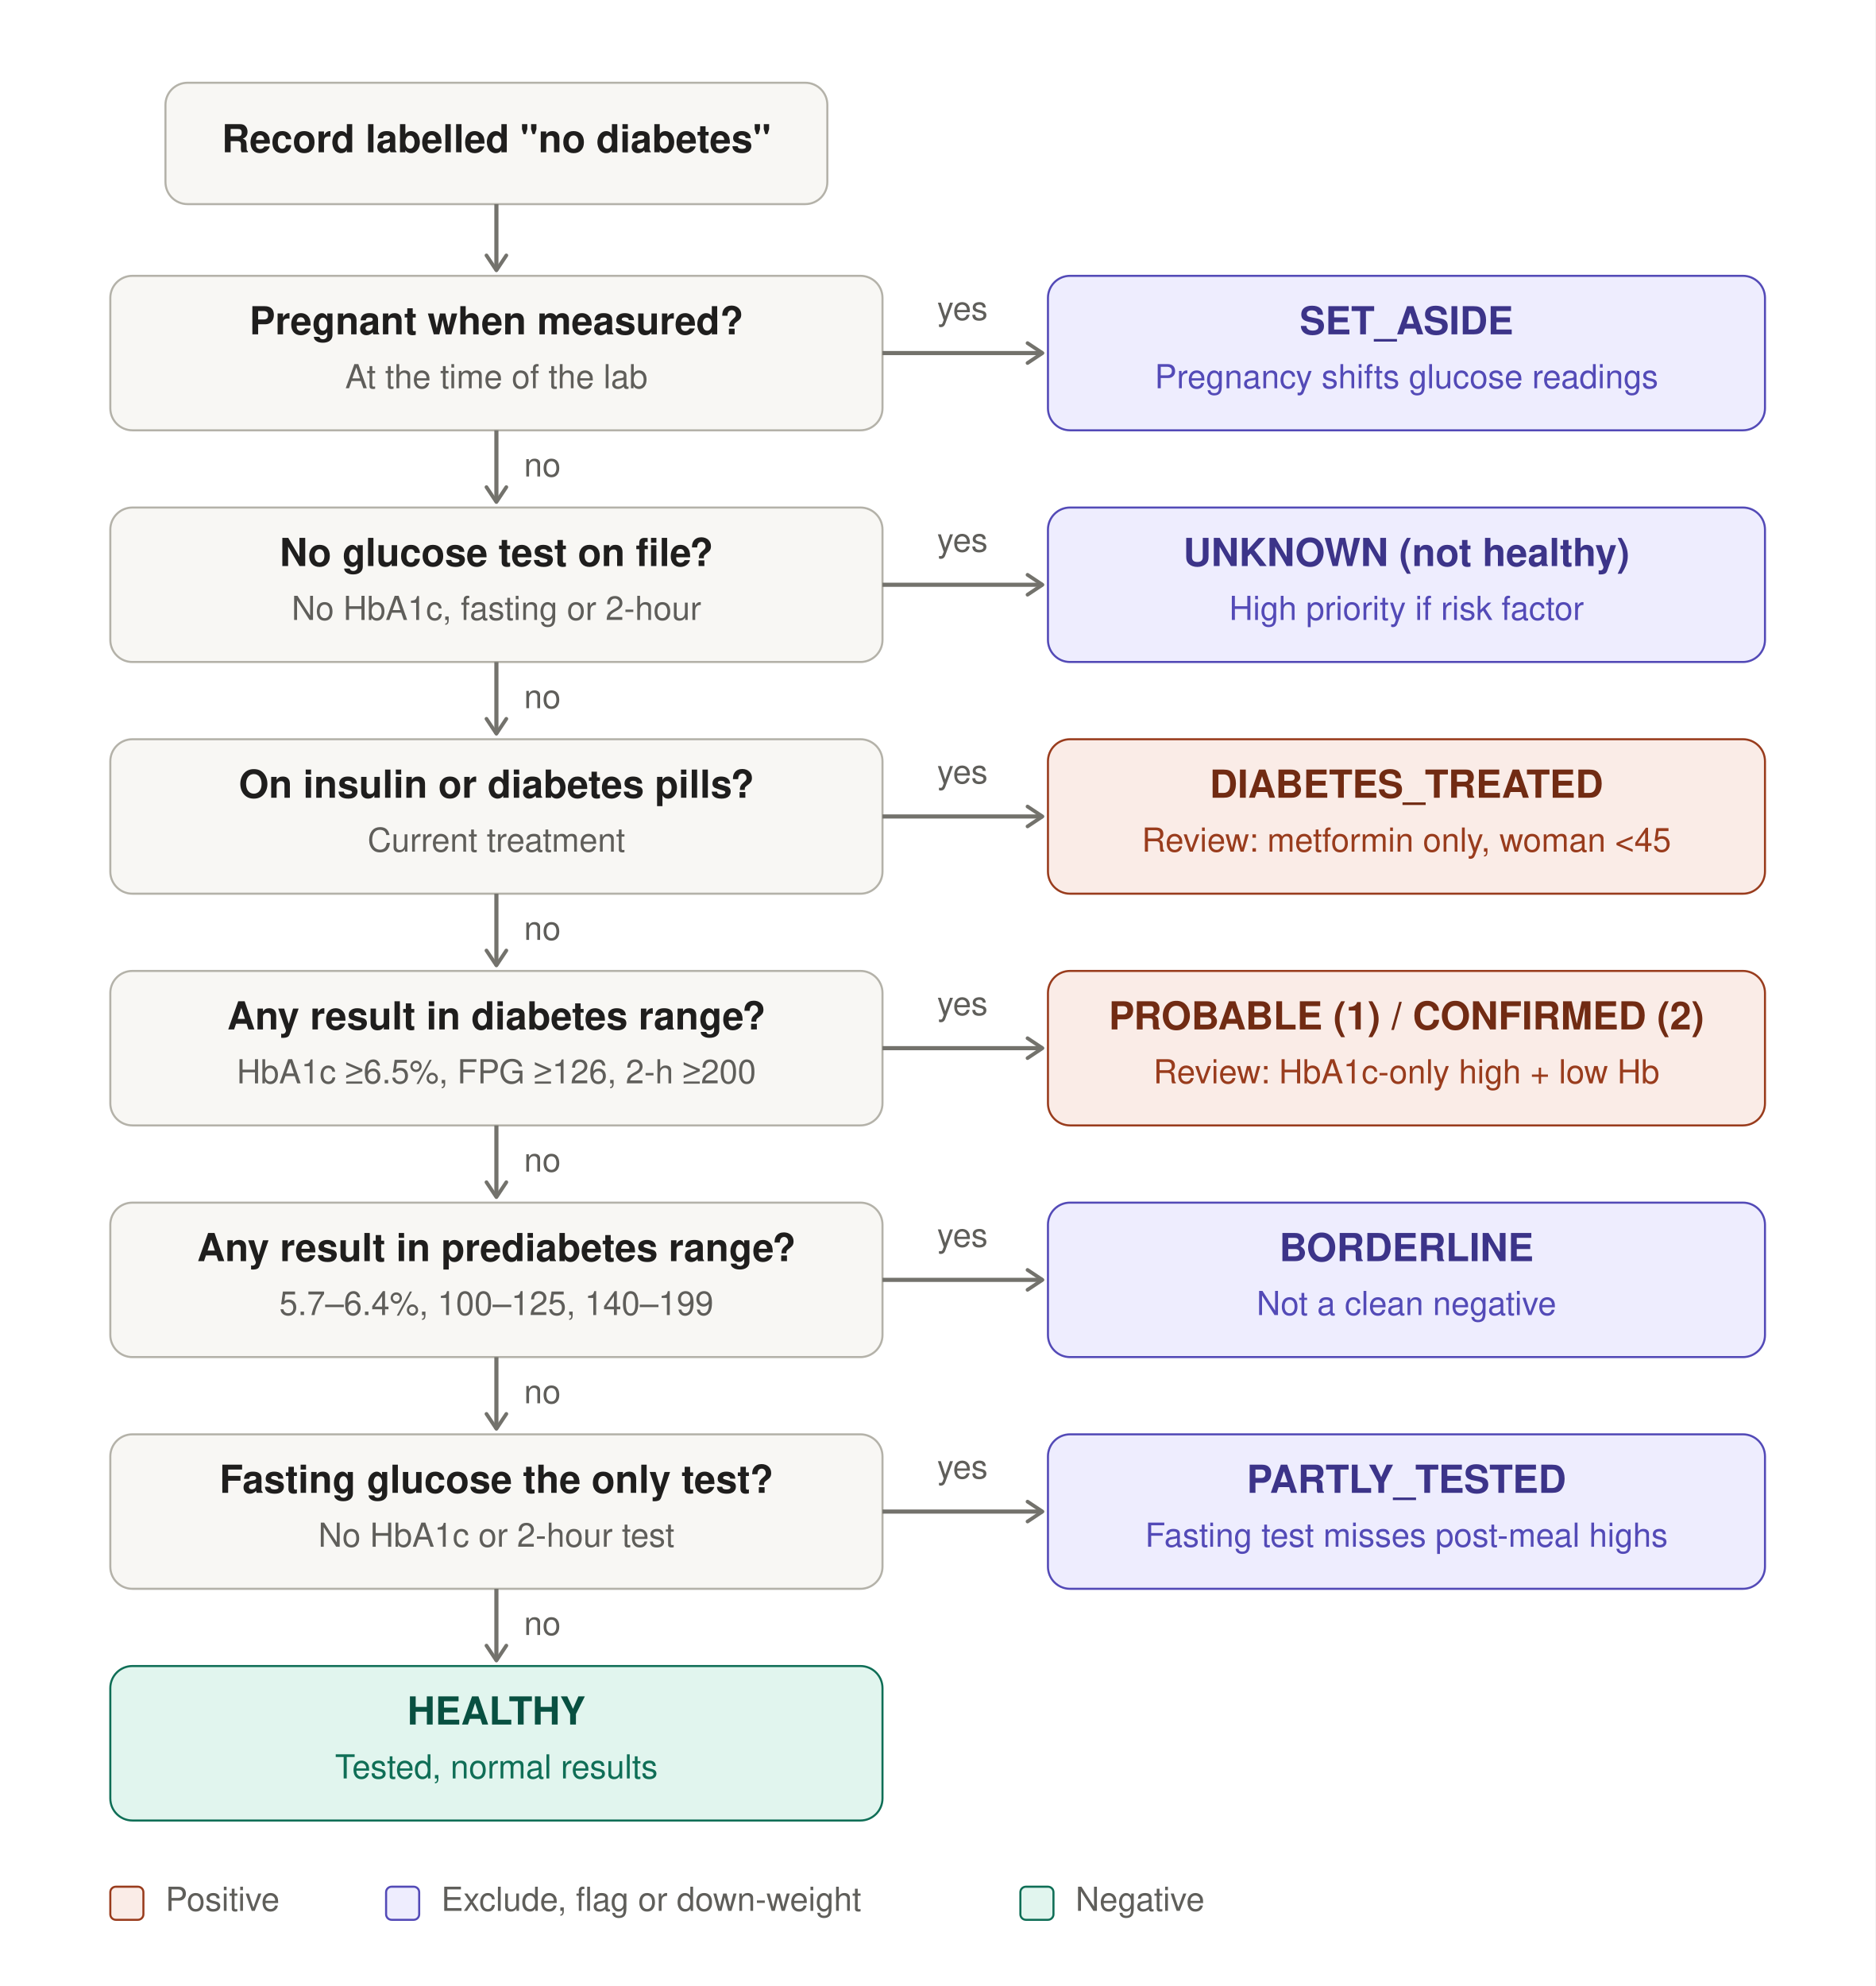
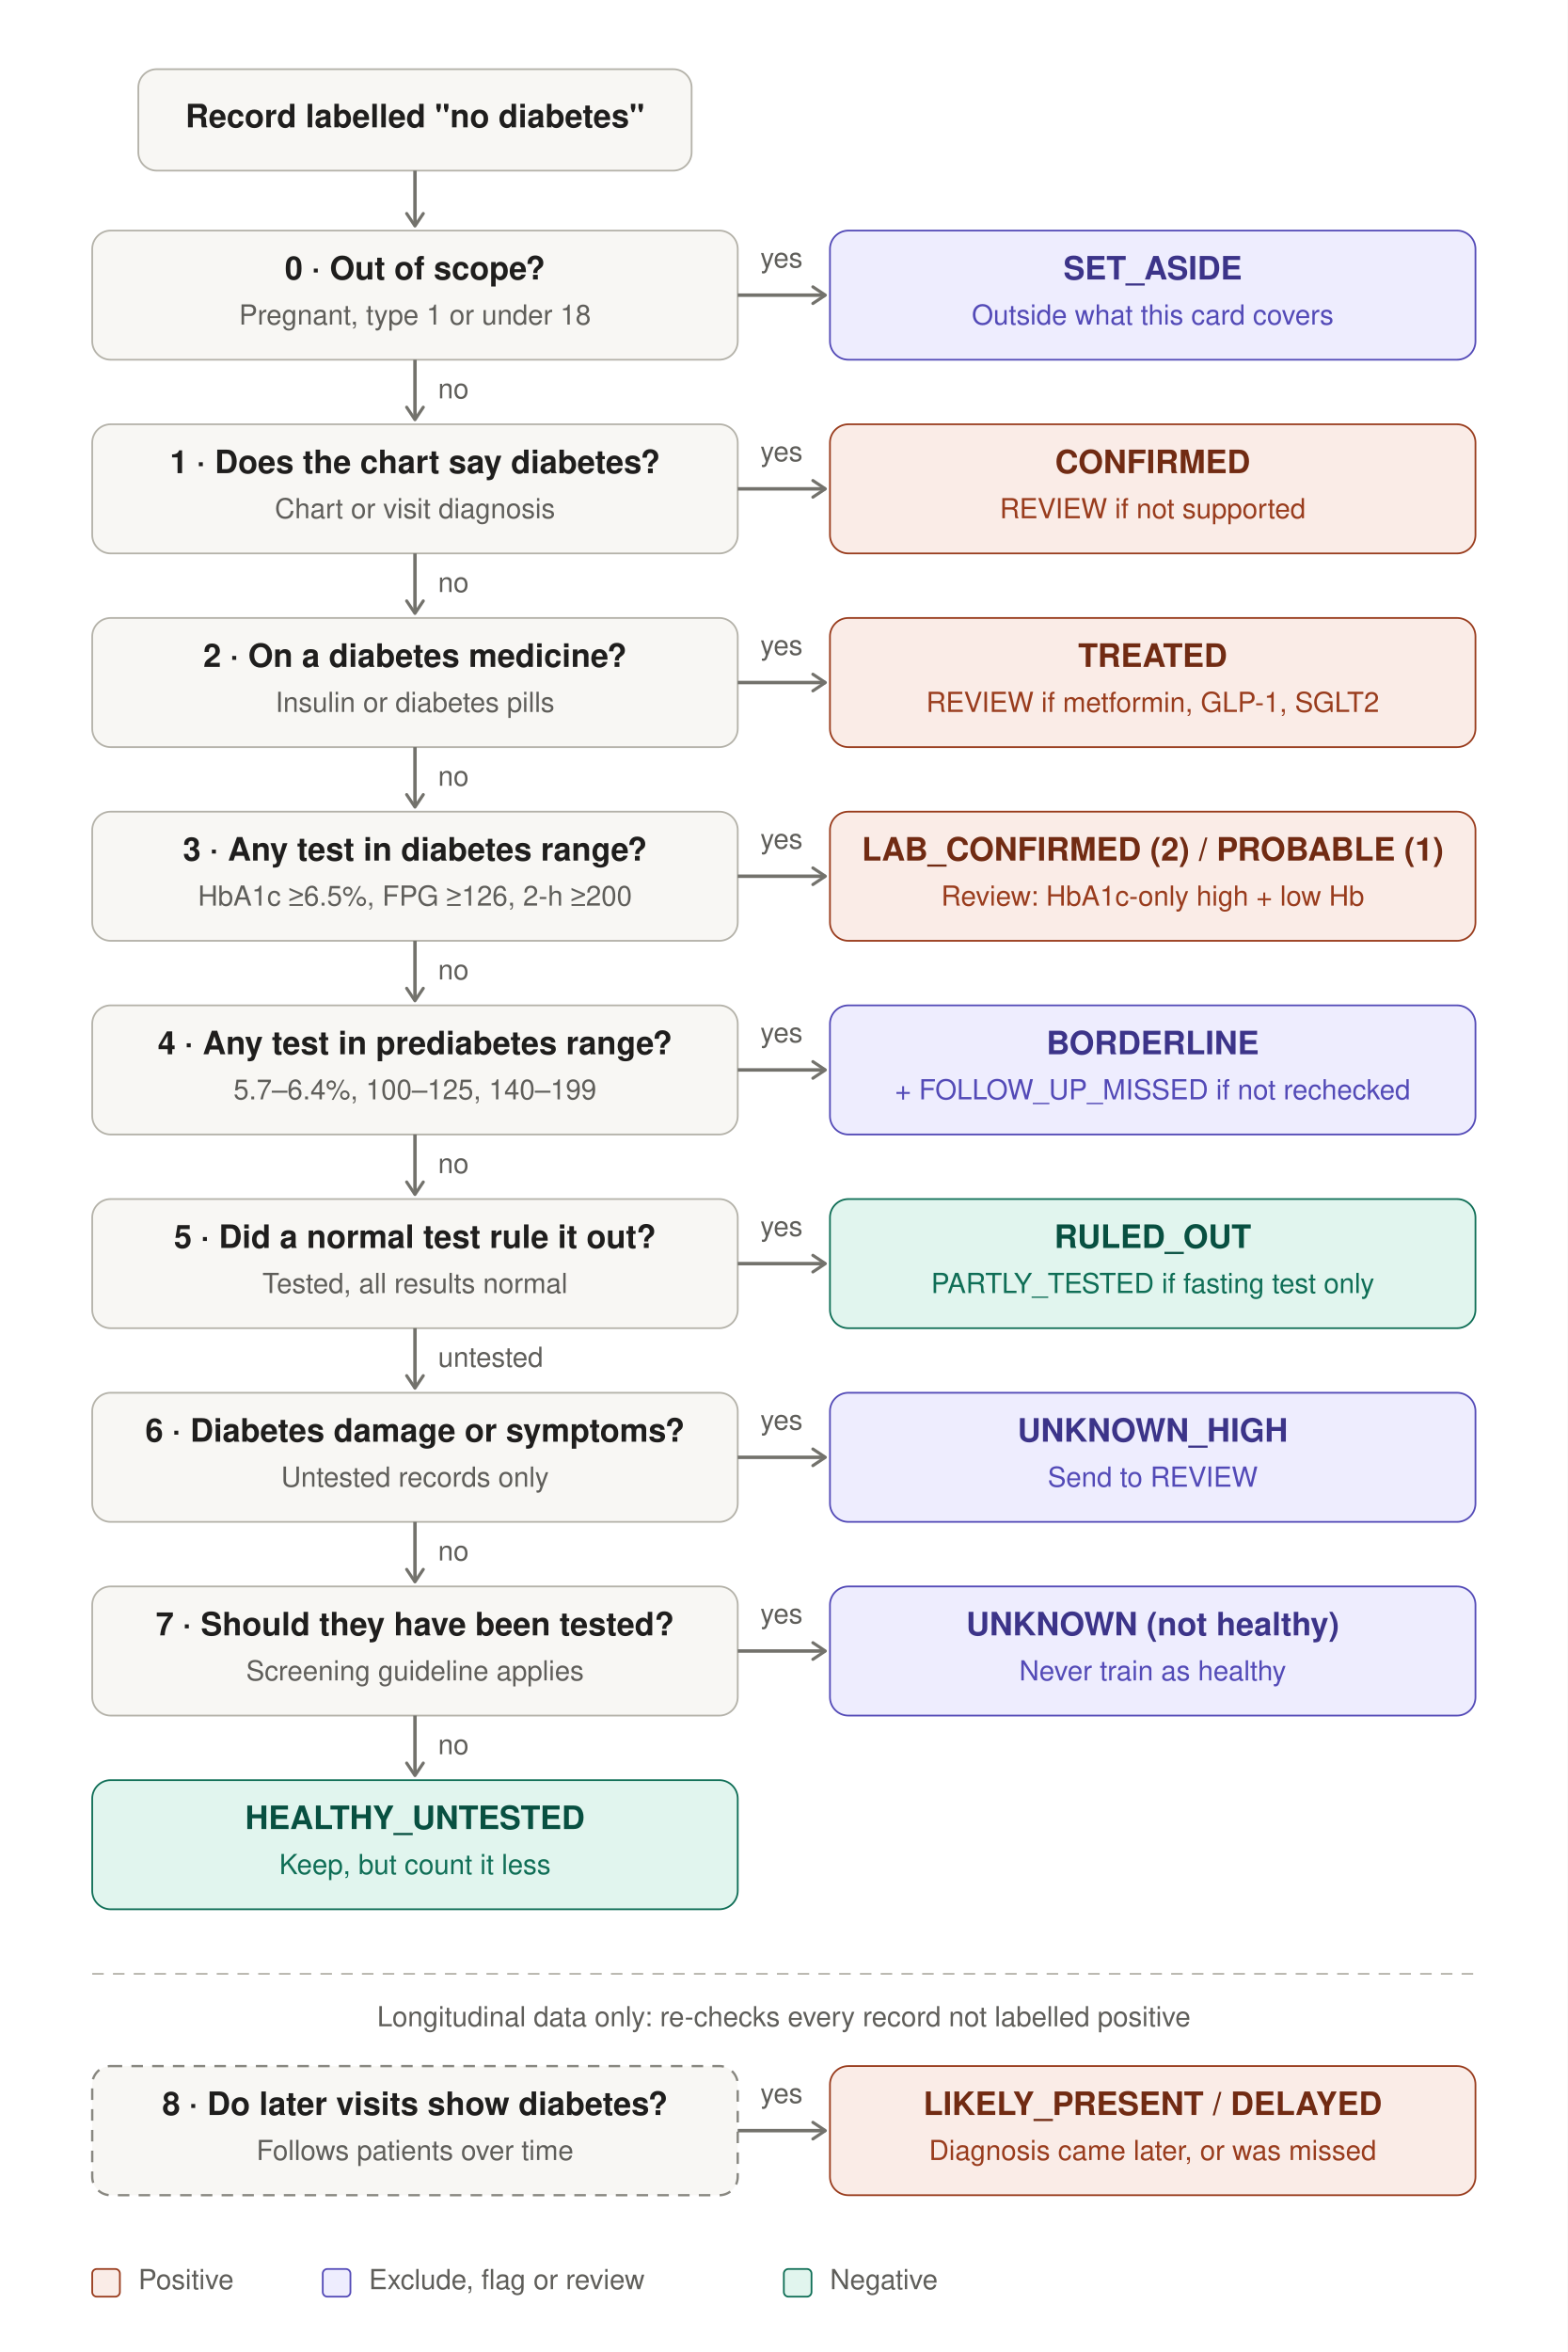
- <svg xmlns="http://www.w3.org/2000/svg" width="1360" height="1440" viewBox="0 0 680 720" font-family="Helvetica, Arial, sans-serif">
+ <svg xmlns="http://www.w3.org/2000/svg" width="1360" height="2040" viewBox="0 0 680 1020" font-family="Helvetica, Arial, sans-serif">
  <defs>
    <marker id="arrow" viewBox="0 0 10 10" refX="8" refY="5" markerWidth="6" markerHeight="6" orient="auto-start-reverse">
      <path d="M2 1L8 5L2 9" fill="none" stroke="#73726C" stroke-width="1.5" stroke-linecap="round" stroke-linejoin="round" />
    </marker>
    <style>
.q{fill:#F8F7F4;stroke:#B4B2A9;stroke-width:0.75}
+ .qd{fill:#F8F7F4;stroke:#888780;stroke-width:1;stroke-dasharray:5 4}
.th{font-size:14px;font-weight:bold;fill:#1F1E1D}
.ts{font-size:12px;fill:#5F5E5A}
.arr{stroke:#73726C;stroke-width:1.5;fill:none}
.pu rect{fill:#EEEDFE;stroke:#534AB7;stroke-width:0.75}.pu .th{fill:#3C3489}.pu .ts{fill:#534AB7}
.co rect{fill:#FAECE7;stroke:#993C1D;stroke-width:0.75}.co .th{fill:#712B13}.co .ts{fill:#993C1D}
.te rect{fill:#E1F5EE;stroke:#0F6E56;stroke-width:0.75}.te .th{fill:#085041}.te .ts{fill:#0F6E56}
</style>
  </defs>
-   <rect width="680" height="720" fill="#FFFFFF" />
+   <rect width="680" height="1020" fill="#FFFFFF" />
  <rect class="q" x="60" y="30" width="240" height="44" rx="8" />
  <text class="th" x="180" y="52" text-anchor="middle" dominant-baseline="central">Record labelled "no diabetes"</text>
  <line x1="180" y1="74" x2="180" y2="98" class="arr" marker-end="url(#arrow)" />
  <rect class="q" x="40" y="100" width="280" height="56" rx="8" />
-   <text class="th" x="180" y="118" text-anchor="middle" dominant-baseline="central">Pregnant when measured?</text>
-   <text class="ts" x="180" y="138" text-anchor="middle" dominant-baseline="central">At the time of the lab</text>
+   <text class="th" x="180" y="118" text-anchor="middle" dominant-baseline="central">0 · Out of scope?</text>
+   <text class="ts" x="180" y="138" text-anchor="middle" dominant-baseline="central">Pregnant, type 1 or under 18</text>
  <rect class="q" x="40" y="184" width="280" height="56" rx="8" />
-   <text class="th" x="180" y="202" text-anchor="middle" dominant-baseline="central">No glucose test on file?</text>
-   <text class="ts" x="180" y="222" text-anchor="middle" dominant-baseline="central">No HbA1c, fasting or 2-hour</text>
+   <text class="th" x="180" y="202" text-anchor="middle" dominant-baseline="central">1 · Does the chart say diabetes?</text>
+   <text class="ts" x="180" y="222" text-anchor="middle" dominant-baseline="central">Chart or visit diagnosis</text>
  <rect class="q" x="40" y="268" width="280" height="56" rx="8" />
-   <text class="th" x="180" y="286" text-anchor="middle" dominant-baseline="central">On insulin or diabetes pills?</text>
-   <text class="ts" x="180" y="306" text-anchor="middle" dominant-baseline="central">Current treatment</text>
+   <text class="th" x="180" y="286" text-anchor="middle" dominant-baseline="central">2 · On a diabetes medicine?</text>
+   <text class="ts" x="180" y="306" text-anchor="middle" dominant-baseline="central">Insulin or diabetes pills</text>
  <rect class="q" x="40" y="352" width="280" height="56" rx="8" />
-   <text class="th" x="180" y="370" text-anchor="middle" dominant-baseline="central">Any result in diabetes range?</text>
+   <text class="th" x="180" y="370" text-anchor="middle" dominant-baseline="central">3 · Any test in diabetes range?</text>
  <text class="ts" x="180" y="390" text-anchor="middle" dominant-baseline="central">HbA1c ≥6.5%, FPG ≥126, 2-h ≥200</text>
  <rect class="q" x="40" y="436" width="280" height="56" rx="8" />
-   <text class="th" x="180" y="454" text-anchor="middle" dominant-baseline="central">Any result in prediabetes range?</text>
+   <text class="th" x="180" y="454" text-anchor="middle" dominant-baseline="central">4 · Any test in prediabetes range?</text>
  <text class="ts" x="180" y="474" text-anchor="middle" dominant-baseline="central">5.7–6.4%, 100–125, 140–199</text>
  <rect class="q" x="40" y="520" width="280" height="56" rx="8" />
-   <text class="th" x="180" y="538" text-anchor="middle" dominant-baseline="central">Fasting glucose the only test?</text>
-   <text class="ts" x="180" y="558" text-anchor="middle" dominant-baseline="central">No HbA1c or 2-hour test</text>
+   <text class="th" x="180" y="538" text-anchor="middle" dominant-baseline="central">5 · Did a normal test rule it out?</text>
+   <text class="ts" x="180" y="558" text-anchor="middle" dominant-baseline="central">Tested, all results normal</text>
+   <rect class="q" x="40" y="604" width="280" height="56" rx="8" />
+   <text class="th" x="180" y="622" text-anchor="middle" dominant-baseline="central">6 · Diabetes damage or symptoms?</text>
+   <text class="ts" x="180" y="642" text-anchor="middle" dominant-baseline="central">Untested records only</text>
+   <rect class="q" x="40" y="688" width="280" height="56" rx="8" />
+   <text class="th" x="180" y="706" text-anchor="middle" dominant-baseline="central">7 · Should they have been tested?</text>
+   <text class="ts" x="180" y="726" text-anchor="middle" dominant-baseline="central">Screening guideline applies</text>
  <g class="te">
-     <rect x="40" y="604" width="280" height="56" rx="8" />
-     <text class="th" x="180" y="622" text-anchor="middle" dominant-baseline="central">HEALTHY</text>
-     <text class="ts" x="180" y="642" text-anchor="middle" dominant-baseline="central">Tested, normal results</text>
+     <rect x="40" y="772" width="280" height="56" rx="8" />
+     <text class="th" x="180" y="790" text-anchor="middle" dominant-baseline="central">HEALTHY_UNTESTED</text>
+     <text class="ts" x="180" y="810" text-anchor="middle" dominant-baseline="central">Keep, but count it less</text>
  </g>
  <line x1="180" y1="156" x2="180" y2="182" class="arr" marker-end="url(#arrow)" />
  <text class="ts" x="190" y="170" dominant-baseline="central">no</text>
  <line x1="180" y1="240" x2="180" y2="266" class="arr" marker-end="url(#arrow)" />
  <text class="ts" x="190" y="254" dominant-baseline="central">no</text>
  <line x1="180" y1="324" x2="180" y2="350" class="arr" marker-end="url(#arrow)" />
  <text class="ts" x="190" y="338" dominant-baseline="central">no</text>
  <line x1="180" y1="408" x2="180" y2="434" class="arr" marker-end="url(#arrow)" />
  <text class="ts" x="190" y="422" dominant-baseline="central">no</text>
  <line x1="180" y1="492" x2="180" y2="518" class="arr" marker-end="url(#arrow)" />
  <text class="ts" x="190" y="506" dominant-baseline="central">no</text>
  <line x1="180" y1="576" x2="180" y2="602" class="arr" marker-end="url(#arrow)" />
-   <text class="ts" x="190" y="590" dominant-baseline="central">no</text>
-   <line x1="320" y1="128" x2="378" y2="128" class="arr" marker-end="url(#arrow)" />
-   <text class="ts" x="349" y="116" text-anchor="middle">yes</text>
-   <line x1="320" y1="212" x2="378" y2="212" class="arr" marker-end="url(#arrow)" />
-   <text class="ts" x="349" y="200" text-anchor="middle">yes</text>
-   <line x1="320" y1="296" x2="378" y2="296" class="arr" marker-end="url(#arrow)" />
-   <text class="ts" x="349" y="284" text-anchor="middle">yes</text>
-   <line x1="320" y1="380" x2="378" y2="380" class="arr" marker-end="url(#arrow)" />
-   <text class="ts" x="349" y="368" text-anchor="middle">yes</text>
-   <line x1="320" y1="464" x2="378" y2="464" class="arr" marker-end="url(#arrow)" />
-   <text class="ts" x="349" y="452" text-anchor="middle">yes</text>
-   <line x1="320" y1="548" x2="378" y2="548" class="arr" marker-end="url(#arrow)" />
-   <text class="ts" x="349" y="536" text-anchor="middle">yes</text>
+   <text class="ts" x="190" y="590" dominant-baseline="central">untested</text>
+   <line x1="180" y1="660" x2="180" y2="686" class="arr" marker-end="url(#arrow)" />
+   <text class="ts" x="190" y="674" dominant-baseline="central">no</text>
+   <line x1="180" y1="744" x2="180" y2="770" class="arr" marker-end="url(#arrow)" />
+   <text class="ts" x="190" y="758" dominant-baseline="central">no</text>
+   <line x1="320" y1="128" x2="358" y2="128" class="arr" marker-end="url(#arrow)" />
+   <text class="ts" x="339" y="116" text-anchor="middle">yes</text>
+   <line x1="320" y1="212" x2="358" y2="212" class="arr" marker-end="url(#arrow)" />
+   <text class="ts" x="339" y="200" text-anchor="middle">yes</text>
+   <line x1="320" y1="296" x2="358" y2="296" class="arr" marker-end="url(#arrow)" />
+   <text class="ts" x="339" y="284" text-anchor="middle">yes</text>
+   <line x1="320" y1="380" x2="358" y2="380" class="arr" marker-end="url(#arrow)" />
+   <text class="ts" x="339" y="368" text-anchor="middle">yes</text>
+   <line x1="320" y1="464" x2="358" y2="464" class="arr" marker-end="url(#arrow)" />
+   <text class="ts" x="339" y="452" text-anchor="middle">yes</text>
+   <line x1="320" y1="548" x2="358" y2="548" class="arr" marker-end="url(#arrow)" />
+   <text class="ts" x="339" y="536" text-anchor="middle">yes</text>
+   <line x1="320" y1="632" x2="358" y2="632" class="arr" marker-end="url(#arrow)" />
+   <text class="ts" x="339" y="620" text-anchor="middle">yes</text>
+   <line x1="320" y1="716" x2="358" y2="716" class="arr" marker-end="url(#arrow)" />
+   <text class="ts" x="339" y="704" text-anchor="middle">yes</text>
  <g class="pu">
-     <rect x="380" y="100" width="260" height="56" rx="8" />
-     <text class="th" x="510" y="118" text-anchor="middle" dominant-baseline="central">SET_ASIDE</text>
-     <text class="ts" x="510" y="138" text-anchor="middle" dominant-baseline="central">Pregnancy shifts glucose readings</text>
+     <rect x="360" y="100" width="280" height="56" rx="8" />
+     <text class="th" x="500" y="118" text-anchor="middle" dominant-baseline="central">SET_ASIDE</text>
+     <text class="ts" x="500" y="138" text-anchor="middle" dominant-baseline="central">Outside what this card covers</text>
+   </g>
+   <g class="co">
+     <rect x="360" y="184" width="280" height="56" rx="8" />
+     <text class="th" x="500" y="202" text-anchor="middle" dominant-baseline="central">CONFIRMED</text>
+     <text class="ts" x="500" y="222" text-anchor="middle" dominant-baseline="central">REVIEW if not supported</text>
+   </g>
+   <g class="co">
+     <rect x="360" y="268" width="280" height="56" rx="8" />
+     <text class="th" x="500" y="286" text-anchor="middle" dominant-baseline="central">TREATED</text>
+     <text class="ts" x="500" y="306" text-anchor="middle" dominant-baseline="central">REVIEW if metformin, GLP-1, SGLT2</text>
+   </g>
+   <g class="co">
+     <rect x="360" y="352" width="280" height="56" rx="8" />
+     <text class="th" x="500" y="370" text-anchor="middle" dominant-baseline="central">LAB_CONFIRMED (2) / PROBABLE (1)</text>
+     <text class="ts" x="500" y="390" text-anchor="middle" dominant-baseline="central">Review: HbA1c-only high + low Hb</text>
  </g>
  <g class="pu">
-     <rect x="380" y="184" width="260" height="56" rx="8" />
-     <text class="th" x="510" y="202" text-anchor="middle" dominant-baseline="central">UNKNOWN (not healthy)</text>
-     <text class="ts" x="510" y="222" text-anchor="middle" dominant-baseline="central">High priority if risk factor</text>
+     <rect x="360" y="436" width="280" height="56" rx="8" />
+     <text class="th" x="500" y="454" text-anchor="middle" dominant-baseline="central">BORDERLINE</text>
+     <text class="ts" x="500" y="474" text-anchor="middle" dominant-baseline="central">+ FOLLOW_UP_MISSED if not rechecked</text>
+   </g>
+   <g class="te">
+     <rect x="360" y="520" width="280" height="56" rx="8" />
+     <text class="th" x="500" y="538" text-anchor="middle" dominant-baseline="central">RULED_OUT</text>
+     <text class="ts" x="500" y="558" text-anchor="middle" dominant-baseline="central">PARTLY_TESTED if fasting test only</text>
+   </g>
+   <g class="pu">
+     <rect x="360" y="604" width="280" height="56" rx="8" />
+     <text class="th" x="500" y="622" text-anchor="middle" dominant-baseline="central">UNKNOWN_HIGH</text>
+     <text class="ts" x="500" y="642" text-anchor="middle" dominant-baseline="central">Send to REVIEW</text>
+   </g>
+   <g class="pu">
+     <rect x="360" y="688" width="280" height="56" rx="8" />
+     <text class="th" x="500" y="706" text-anchor="middle" dominant-baseline="central">UNKNOWN (not healthy)</text>
+     <text class="ts" x="500" y="726" text-anchor="middle" dominant-baseline="central">Never train as healthy</text>
+   </g>
+   <line x1="40" y1="856" x2="640" y2="856" stroke="#B4B2A9" stroke-width="0.75" stroke-dasharray="5 4" />
+   <text class="ts" x="340" y="876" text-anchor="middle" dominant-baseline="central">Longitudinal data only: re-checks every record not labelled positive</text>
+   <rect class="qd" x="40" y="896" width="280" height="56" rx="8" />
+   <text class="th" x="180" y="914" text-anchor="middle" dominant-baseline="central">8 · Do later visits show diabetes?</text>
+   <text class="ts" x="180" y="934" text-anchor="middle" dominant-baseline="central">Follows patients over time</text>
+   <line x1="320" y1="924" x2="358" y2="924" class="arr" marker-end="url(#arrow)" />
+   <text class="ts" x="339" y="912" text-anchor="middle">yes</text>
+   <g class="co">
+     <rect x="360" y="896" width="280" height="56" rx="8" />
+     <text class="th" x="500" y="914" text-anchor="middle" dominant-baseline="central">LIKELY_PRESENT / DELAYED</text>
+     <text class="ts" x="500" y="934" text-anchor="middle" dominant-baseline="central">Diagnosis came later, or was missed</text>
  </g>
  <g class="co">
-     <rect x="380" y="268" width="260" height="56" rx="8" />
-     <text class="th" x="510" y="286" text-anchor="middle" dominant-baseline="central">DIABETES_TREATED</text>
-     <text class="ts" x="510" y="306" text-anchor="middle" dominant-baseline="central">Review: metformin only, woman &lt;45</text>
+     <rect x="40" y="984" width="12" height="12" rx="2" />
  </g>
-   <g class="co">
-     <rect x="380" y="352" width="260" height="56" rx="8" />
-     <text class="th" x="510" y="370" text-anchor="middle" dominant-baseline="central">PROBABLE (1) / CONFIRMED (2)</text>
-     <text class="ts" x="510" y="390" text-anchor="middle" dominant-baseline="central">Review: HbA1c-only high + low Hb</text>
+   <text class="ts" x="60" y="990" dominant-baseline="central">Positive</text>
+   <g class="pu">
+     <rect x="140" y="984" width="12" height="12" rx="2" />
  </g>
-   <g class="pu">
-     <rect x="380" y="436" width="260" height="56" rx="8" />
-     <text class="th" x="510" y="454" text-anchor="middle" dominant-baseline="central">BORDERLINE</text>
-     <text class="ts" x="510" y="474" text-anchor="middle" dominant-baseline="central">Not a clean negative</text>
+   <text class="ts" x="160" y="990" dominant-baseline="central">Exclude, flag or review</text>
+   <g class="te">
+     <rect x="340" y="984" width="12" height="12" rx="2" />
  </g>
-   <g class="pu">
-     <rect x="380" y="520" width="260" height="56" rx="8" />
-     <text class="th" x="510" y="538" text-anchor="middle" dominant-baseline="central">PARTLY_TESTED</text>
-     <text class="ts" x="510" y="558" text-anchor="middle" dominant-baseline="central">Fasting test misses post-meal highs</text>
-   </g>
-   <g class="co">
-     <rect x="40" y="684" width="12" height="12" rx="2" />
-   </g>
-   <text class="ts" x="60" y="690" dominant-baseline="central">Positive</text>
-   <g class="pu">
-     <rect x="140" y="684" width="12" height="12" rx="2" />
-   </g>
-   <text class="ts" x="160" y="690" dominant-baseline="central">Exclude, flag or down-weight</text>
-   <g class="te">
-     <rect x="370" y="684" width="12" height="12" rx="2" />
-   </g>
-   <text class="ts" x="390" y="690" dominant-baseline="central">Negative</text>
+   <text class="ts" x="360" y="990" dominant-baseline="central">Negative</text>
</svg>
